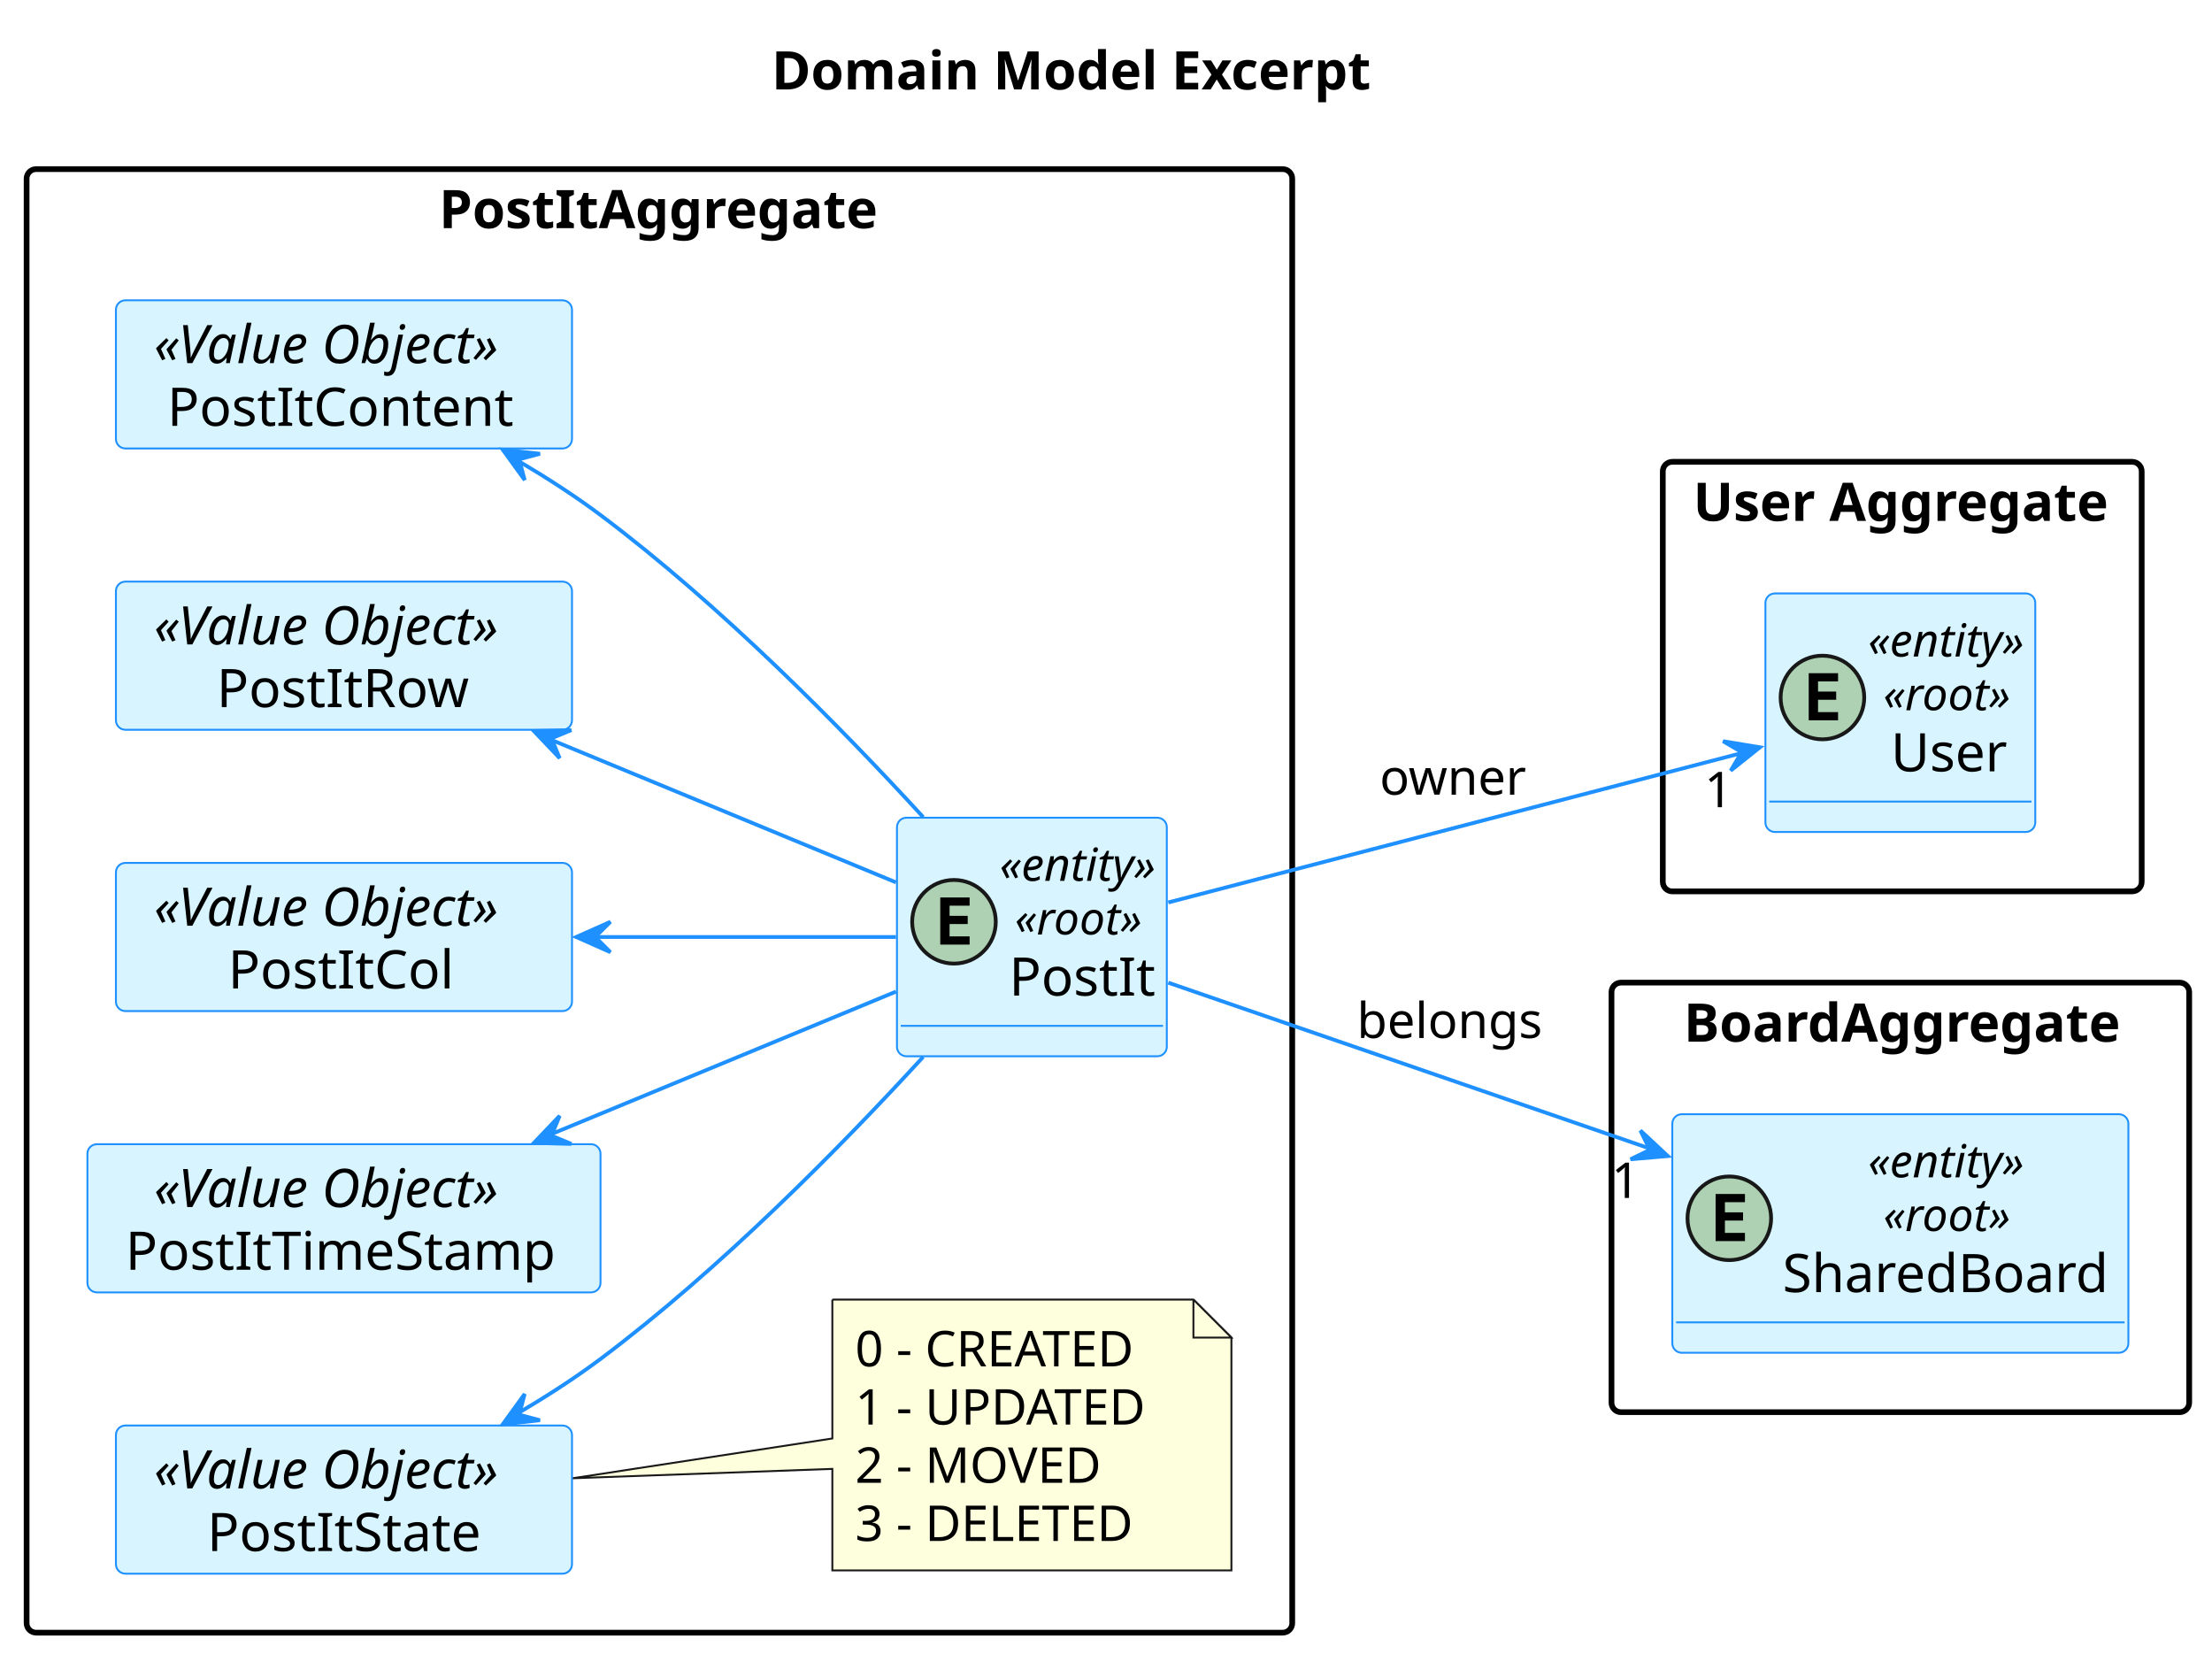
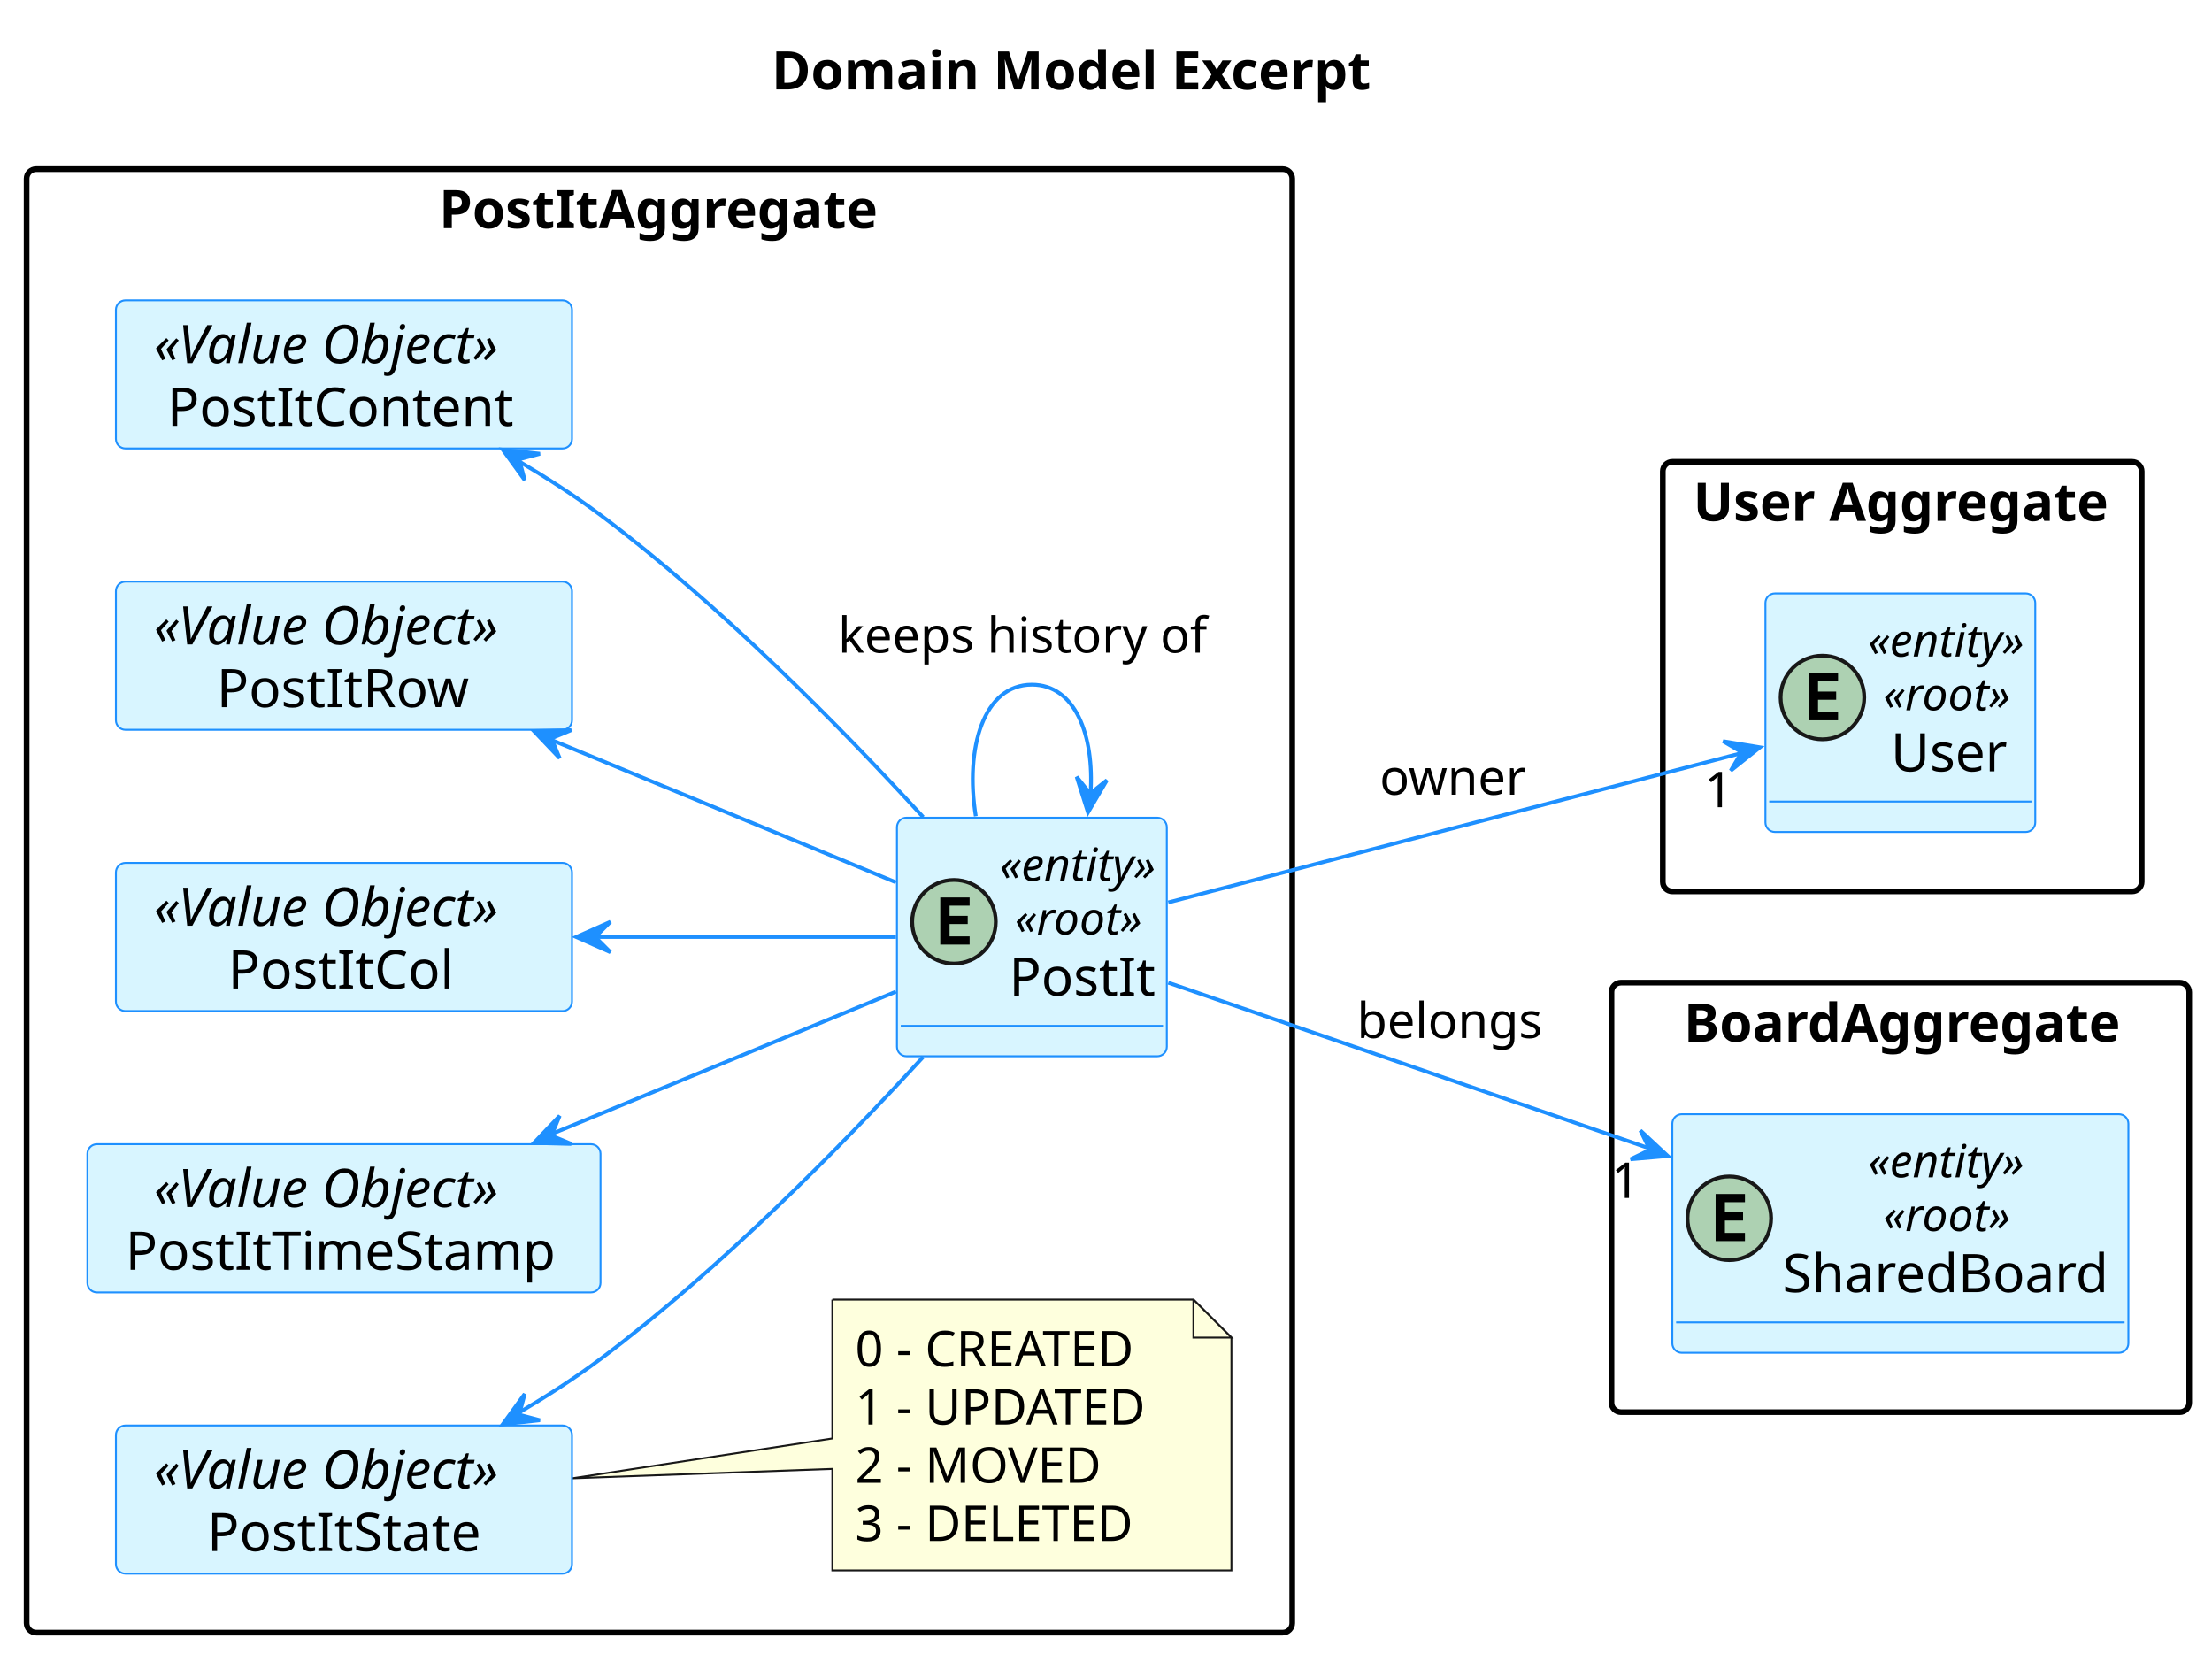
<svg xmlns="http://www.w3.org/2000/svg" contentStyleType="text/css" height="435px" preserveAspectRatio="none" style="width:582px;height:435px;background:#FFFFFF;" version="1.1" viewBox="0 0 582 435" width="582px" zoomAndPan="magnify">
  <defs />
  <g>
    <text fill="#000000" font-family="sans-serif" font-size="14" font-weight="bold" lengthAdjust="spacing" textLength="162" x="203" y="23.535">Domain Model Excerpt</text>
    <g id="cluster_User Aggregate">
      <rect fill="none" height="113" rx="2.5" ry="2.5" style="stroke:#000000;stroke-width:1.5;" width="126" x="437.5" y="121.488" />
      <text fill="#000000" font-family="sans-serif" font-size="14" font-weight="bold" lengthAdjust="spacing" textLength="110" x="445.5" y="137.023">User Aggregate</text>
    </g>
    <g id="cluster_BoardAggregate">
      <rect fill="none" height="113" rx="2.5" ry="2.5" style="stroke:#000000;stroke-width:1.5;" width="152" x="424" y="258.488" />
      <text fill="#000000" font-family="sans-serif" font-size="14" font-weight="bold" lengthAdjust="spacing" textLength="114" x="443" y="274.023">BoardAggregate</text>
    </g>
    <g id="cluster_PostItAggregate">
      <rect fill="none" height="385" rx="2.5" ry="2.5" style="stroke:#000000;stroke-width:1.5;" width="333" x="7" y="44.488" />
      <text fill="#000000" font-family="sans-serif" font-size="14" font-weight="bold" lengthAdjust="spacing" textLength="116" x="115.5" y="60.023">PostItAggregate</text>
    </g>
    <g id="elem_User">
      <rect codeLine="28" fill="#D8F5FF" height="62.754" id="User" rx="2.5" ry="2.5" style="stroke:#1E90FF;stroke-width:0.5;" width="71" x="464.5" y="156.108" />
      <ellipse cx="479.5" cy="183.485" fill="#ADD1B2" rx="11" ry="11" style="stroke:#181818;stroke-width:1.0;" />
      <path d="M483.614,189.485 L475.894,189.485 L475.894,177.092 L483.614,177.092 L483.614,179.25 L478.343,179.25 L478.343,181.923 L483.116,181.923 L483.116,184.081 L478.343,184.081 L478.343,187.327 L483.614,187.327 Z " fill="#000000" />
      <text fill="#000000" font-family="sans-serif" font-size="12" font-style="italic" lengthAdjust="spacing" textLength="43" x="491.5" y="172.71">«entity»</text>
      <text fill="#000000" font-family="sans-serif" font-size="12" font-style="italic" lengthAdjust="spacing" textLength="35" x="495.5" y="186.843">«root»</text>
      <text fill="#000000" font-family="sans-serif" font-size="14" lengthAdjust="spacing" textLength="31" x="497.5" y="202.909">User</text>
      <line style="stroke:#1E90FF;stroke-width:0.5;" x1="465.5" x2="534.5" y1="210.862" y2="210.862" />
    </g>
    <g id="elem_SharedBoard">
      <rect codeLine="32" fill="#D8F5FF" height="62.754" id="SharedBoard" rx="2.5" ry="2.5" style="stroke:#1E90FF;stroke-width:0.5;" width="120" x="440" y="293.108" />
      <ellipse cx="455" cy="320.485" fill="#ADD1B2" rx="11" ry="11" style="stroke:#181818;stroke-width:1.0;" />
      <path d="M459.114,326.485 L451.394,326.485 L451.394,314.092 L459.114,314.092 L459.114,316.25 L453.843,316.25 L453.843,318.923 L458.616,318.923 L458.616,321.081 L453.843,321.081 L453.843,324.327 L459.114,324.327 Z " fill="#000000" />
      <text fill="#000000" font-family="sans-serif" font-size="12" font-style="italic" lengthAdjust="spacing" textLength="43" x="491.5" y="309.71">«entity»</text>
      <text fill="#000000" font-family="sans-serif" font-size="12" font-style="italic" lengthAdjust="spacing" textLength="35" x="495.5" y="323.843">«root»</text>
      <text fill="#000000" font-family="sans-serif" font-size="14" lengthAdjust="spacing" textLength="88" x="469" y="339.909">SharedBoard</text>
      <line style="stroke:#1E90FF;stroke-width:0.5;" x1="441" x2="559" y1="347.862" y2="347.862" />
    </g>
    <g id="elem_PostIt">
      <rect codeLine="36" fill="#D8F5FF" height="62.754" id="PostIt" rx="2.5" ry="2.5" style="stroke:#1E90FF;stroke-width:0.5;" width="71" x="236" y="215.108" />
      <ellipse cx="251" cy="242.485" fill="#ADD1B2" rx="11" ry="11" style="stroke:#181818;stroke-width:1.0;" />
      <path d="M255.114,248.485 L247.394,248.485 L247.394,236.092 L255.114,236.092 L255.114,238.25 L249.843,238.25 L249.843,240.923 L254.616,240.923 L254.616,243.081 L249.843,243.081 L249.843,246.327 L255.114,246.327 Z " fill="#000000" />
      <text fill="#000000" font-family="sans-serif" font-size="12" font-style="italic" lengthAdjust="spacing" textLength="43" x="263" y="231.71">«entity»</text>
      <text fill="#000000" font-family="sans-serif" font-size="12" font-style="italic" lengthAdjust="spacing" textLength="35" x="267" y="245.843">«root»</text>
      <text fill="#000000" font-family="sans-serif" font-size="14" lengthAdjust="spacing" textLength="38" x="265.5" y="261.909">PostIt</text>
      <line style="stroke:#1E90FF;stroke-width:0.5;" x1="237" x2="306" y1="269.862" y2="269.862" />
    </g>
    <g id="elem_GMN13">
      <path d="M219,341.868 L219,378.408 L150.61,388.878 L219,386.408 L219,413.111 A0,0 0 0 0 219,413.111 L324,413.111 A0,0 0 0 0 324,413.111 L324,351.868 L314,341.868 L219,341.868 A0,0 0 0 0 219,341.868 " fill="#FEFFDD" style="stroke:#181818;stroke-width:0.5;" />
      <path d="M314,341.868 L314,351.868 L324,351.868 L314,341.868 " fill="#FEFFDD" style="stroke:#181818;stroke-width:0.5;" />
      <text fill="#000000" font-family="sans-serif" font-size="13" lengthAdjust="spacing" textLength="82" x="225" y="359.437">0 - CREATED</text>
      <text fill="#000000" font-family="sans-serif" font-size="13" lengthAdjust="spacing" textLength="84" x="225" y="374.747">1 - UPDATED</text>
      <text fill="#000000" font-family="sans-serif" font-size="13" lengthAdjust="spacing" textLength="70" x="225" y="390.058">2 - MOVED</text>
      <text fill="#000000" font-family="sans-serif" font-size="13" lengthAdjust="spacing" textLength="80" x="225" y="405.368">3 - DELETED</text>
    </g>
    <g id="elem_PostItContent">
      <rect fill="#D8F5FF" height="38.977" rx="2.5" ry="2.5" style="stroke:#1E90FF;stroke-width:0.5;" width="120" x="30.5" y="78.998" />
      <text fill="#000000" font-family="sans-serif" font-size="14" font-style="italic" lengthAdjust="spacing" textLength="100" x="40.5" y="95.533">«Value Object»</text>
      <text fill="#000000" font-family="sans-serif" font-size="14" lengthAdjust="spacing" textLength="93" x="44" y="112.022">PostItContent</text>
    </g>
    <g id="elem_PostItRow">
      <rect fill="#D8F5FF" height="38.977" rx="2.5" ry="2.5" style="stroke:#1E90FF;stroke-width:0.5;" width="120" x="30.5" y="152.998" />
      <text fill="#000000" font-family="sans-serif" font-size="14" font-style="italic" lengthAdjust="spacing" textLength="100" x="40.5" y="169.533">«Value Object»</text>
      <text fill="#000000" font-family="sans-serif" font-size="14" lengthAdjust="spacing" textLength="67" x="57" y="186.022">PostItRow</text>
    </g>
    <g id="elem_PostItCol">
      <rect fill="#D8F5FF" height="38.977" rx="2.5" ry="2.5" style="stroke:#1E90FF;stroke-width:0.5;" width="120" x="30.5" y="226.998" />
      <text fill="#000000" font-family="sans-serif" font-size="14" font-style="italic" lengthAdjust="spacing" textLength="100" x="40.5" y="243.533">«Value Object»</text>
      <text fill="#000000" font-family="sans-serif" font-size="14" lengthAdjust="spacing" textLength="61" x="60" y="260.022">PostItCol</text>
    </g>
    <g id="elem_PostItTimeStamp">
      <rect fill="#D8F5FF" height="38.977" rx="2.5" ry="2.5" style="stroke:#1E90FF;stroke-width:0.5;" width="135" x="23" y="300.998" />
      <text fill="#000000" font-family="sans-serif" font-size="14" font-style="italic" lengthAdjust="spacing" textLength="100" x="40.5" y="317.533">«Value Object»</text>
      <text fill="#000000" font-family="sans-serif" font-size="14" lengthAdjust="spacing" textLength="115" x="33" y="334.022">PostItTimeStamp</text>
    </g>
    <g id="elem_PostItState">
      <rect fill="#D8F5FF" height="38.977" rx="2.5" ry="2.5" style="stroke:#1E90FF;stroke-width:0.5;" width="120" x="30.5" y="374.998" />
      <text fill="#000000" font-family="sans-serif" font-size="14" font-style="italic" lengthAdjust="spacing" textLength="100" x="40.5" y="391.533">«Value Object»</text>
      <text fill="#000000" font-family="sans-serif" font-size="14" lengthAdjust="spacing" textLength="72" x="54.5" y="408.022">PostItState</text>
    </g>
    <g id="link_PostItContent_PostIt">
      <path codeLine="56" d="M136.41,121.278 C143.84,125.668 151.3,130.468 158,135.488 C189.62,159.188 221.26,191.348 242.9,214.948 " fill="none" id="PostItContent-backto-PostIt" style="stroke:#1E90FF;stroke-width:1.0;" />
      <polygon fill="#1E90FF" points="132.28,118.308,138.053,126.288,136.603,120.82,142.071,119.37,132.28,118.308" style="stroke:#1E90FF;stroke-width:1.0;" />
    </g>
    <g id="link_PostItRow_PostIt">
      <path codeLine="57" d="M144.88,194.558 C174.29,206.718 209.94,221.458 235.74,232.118 " fill="none" id="PostItRow-backto-PostIt" style="stroke:#1E90FF;stroke-width:1.0;" />
      <polygon fill="#1E90FF" points="140.47,192.318,147.258,199.454,145.09,194.229,150.315,192.062,140.47,192.318" style="stroke:#1E90FF;stroke-width:1.0;" />
    </g>
    <g id="link_PostItCol_PostIt">
      <path codeLine="58" d="M156.28,246.488 C183.13,246.488 213.2,246.488 235.74,246.488 " fill="none" id="PostItCol-backto-PostIt" style="stroke:#1E90FF;stroke-width:1.0;" />
      <polygon fill="#1E90FF" points="151.61,246.488,160.61,250.488,156.61,246.488,160.61,242.488,151.61,246.488" style="stroke:#1E90FF;stroke-width:1.0;" />
    </g>
    <g id="link_PostItTimeStamp_PostIt">
      <path codeLine="59" d="M144.88,298.418 C174.29,286.258 209.94,271.518 235.74,260.858 " fill="none" id="PostItTimeStamp-backto-PostIt" style="stroke:#1E90FF;stroke-width:1.0;" />
      <polygon fill="#1E90FF" points="140.47,300.658,150.315,300.915,145.09,298.747,147.258,293.522,140.47,300.658" style="stroke:#1E90FF;stroke-width:1.0;" />
    </g>
    <g id="link_PostItState_PostIt">
      <path codeLine="60" d="M136.41,371.698 C143.84,367.308 151.3,362.508 158,357.488 C189.62,333.788 221.26,301.628 242.9,278.028 " fill="none" id="PostItState-backto-PostIt" style="stroke:#1E90FF;stroke-width:1.0;" />
      <polygon fill="#1E90FF" points="132.28,374.668,142.071,373.607,136.603,372.157,138.053,366.689,132.28,374.668" style="stroke:#1E90FF;stroke-width:1.0;" />
    </g>
    <g id="link_PostIt_User">
      <path codeLine="63" d="M307.39,237.398 C348.13,226.788 415.39,209.268 458.42,198.058 " fill="none" id="PostIt-to-User" style="stroke:#1E90FF;stroke-width:1.0;" />
      <polygon fill="#1E90FF" points="463.07,196.588,453.353,194.985,458.231,197.848,455.368,202.727,463.07,196.588" style="stroke:#1E90FF;stroke-width:1.0;" />
      <text fill="#000000" font-family="sans-serif" font-size="13" lengthAdjust="spacing" textLength="38" x="363" y="209.057">owner</text>
      <text fill="#000000" font-family="sans-serif" font-size="13" lengthAdjust="spacing" textLength="8" x="448.458" y="212.351">1</text>
    </g>
    <g id="link_PostIt_SharedBoard">
      <path codeLine="64" d="M307.39,258.508 C341.12,270.118 393.04,287.998 434.32,302.218 " fill="none" id="PostIt-to-SharedBoard" style="stroke:#1E90FF;stroke-width:1.0;" />
      <polygon fill="#1E90FF" points="438.82,304.108,431.613,297.396,434.092,302.48,429.008,304.959,438.82,304.108" style="stroke:#1E90FF;stroke-width:1.0;" />
      <text fill="#000000" font-family="sans-serif" font-size="13" lengthAdjust="spacing" textLength="50" x="357" y="273.057">belongs</text>
      <text fill="#000000" font-family="sans-serif" font-size="13" lengthAdjust="spacing" textLength="8" x="423.998" y="315.126">1</text>
    </g>
+     <g id="link_PostIt_PostIt">
+       <path codeLine="65" d="M256.74,214.728 C253.85,196.758 258.77,180.108 271.5,180.108 C282.83,180.108 287.98,193.308 286.93,208.898 " fill="none" id="PostIt-to-PostIt" style="stroke:#1E90FF;stroke-width:1.0;" />
+       <polygon fill="#1E90FF" points="286.26,213.728,291.238,205.23,286.817,208.759,283.287,204.339,286.26,213.728" style="stroke:#1E90FF;stroke-width:1.0;" />
+       <text fill="#000000" font-family="sans-serif" font-size="13" lengthAdjust="spacing" textLength="102" x="220.5" y="171.677">keeps history of</text>
+     </g>
  </g>
</svg>
